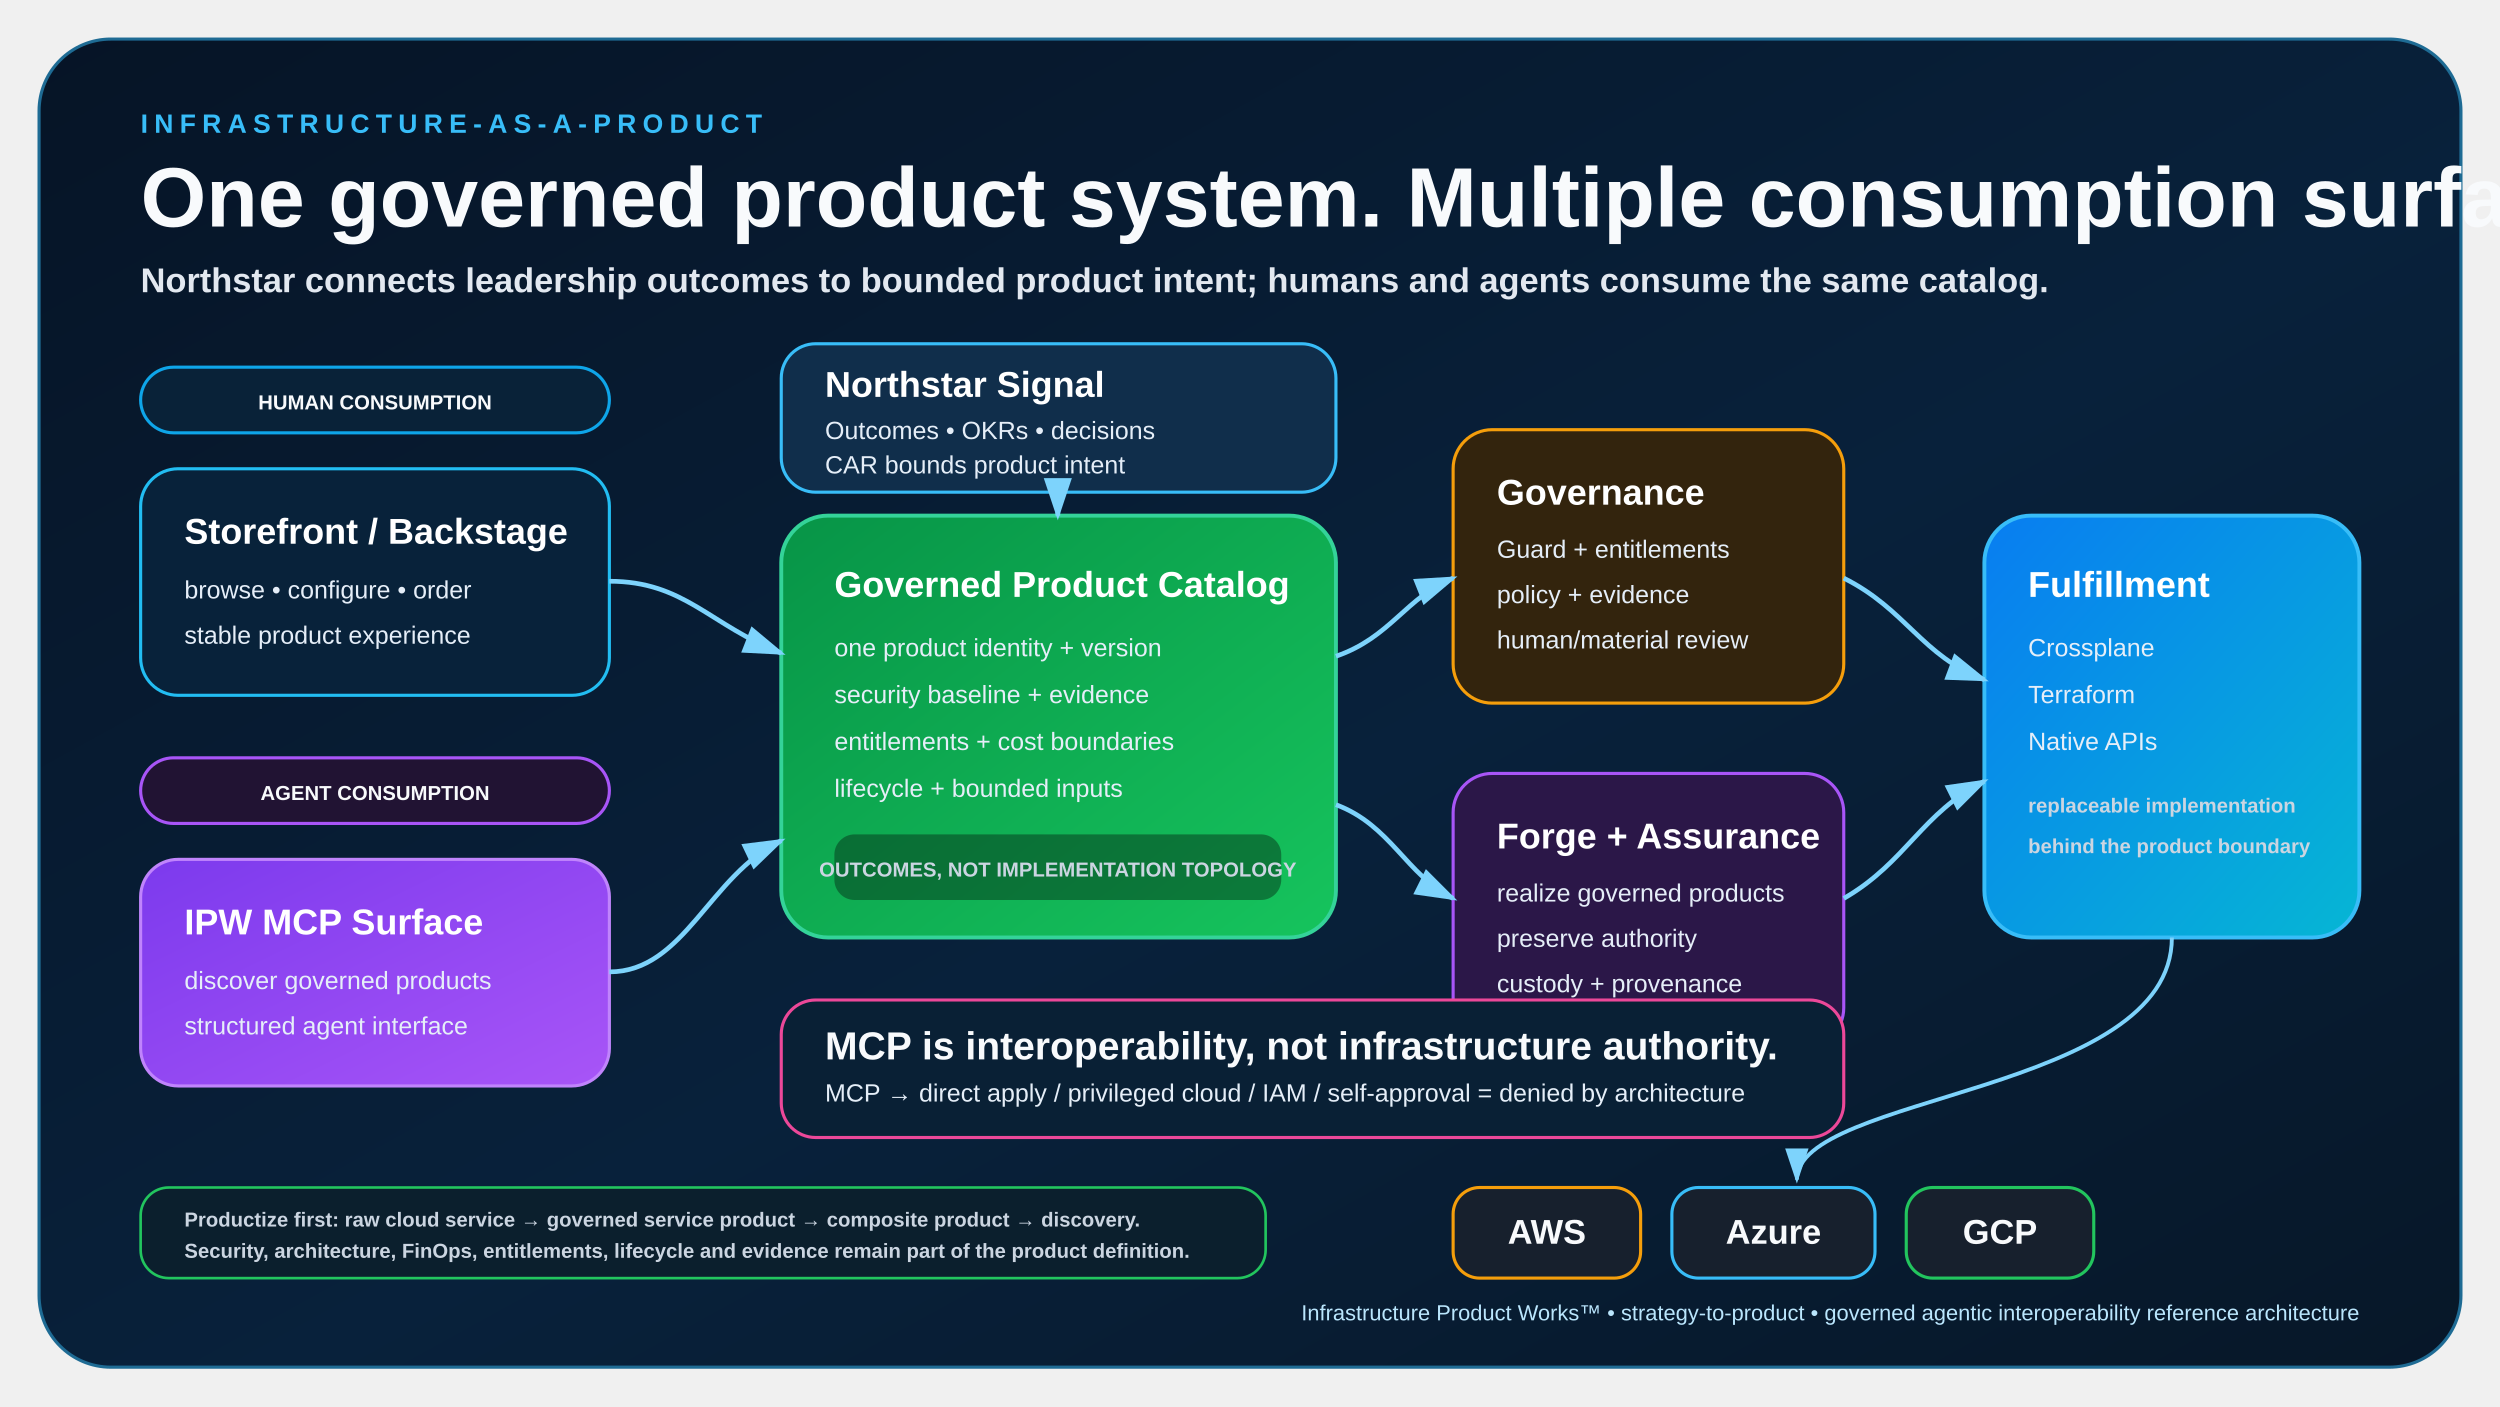
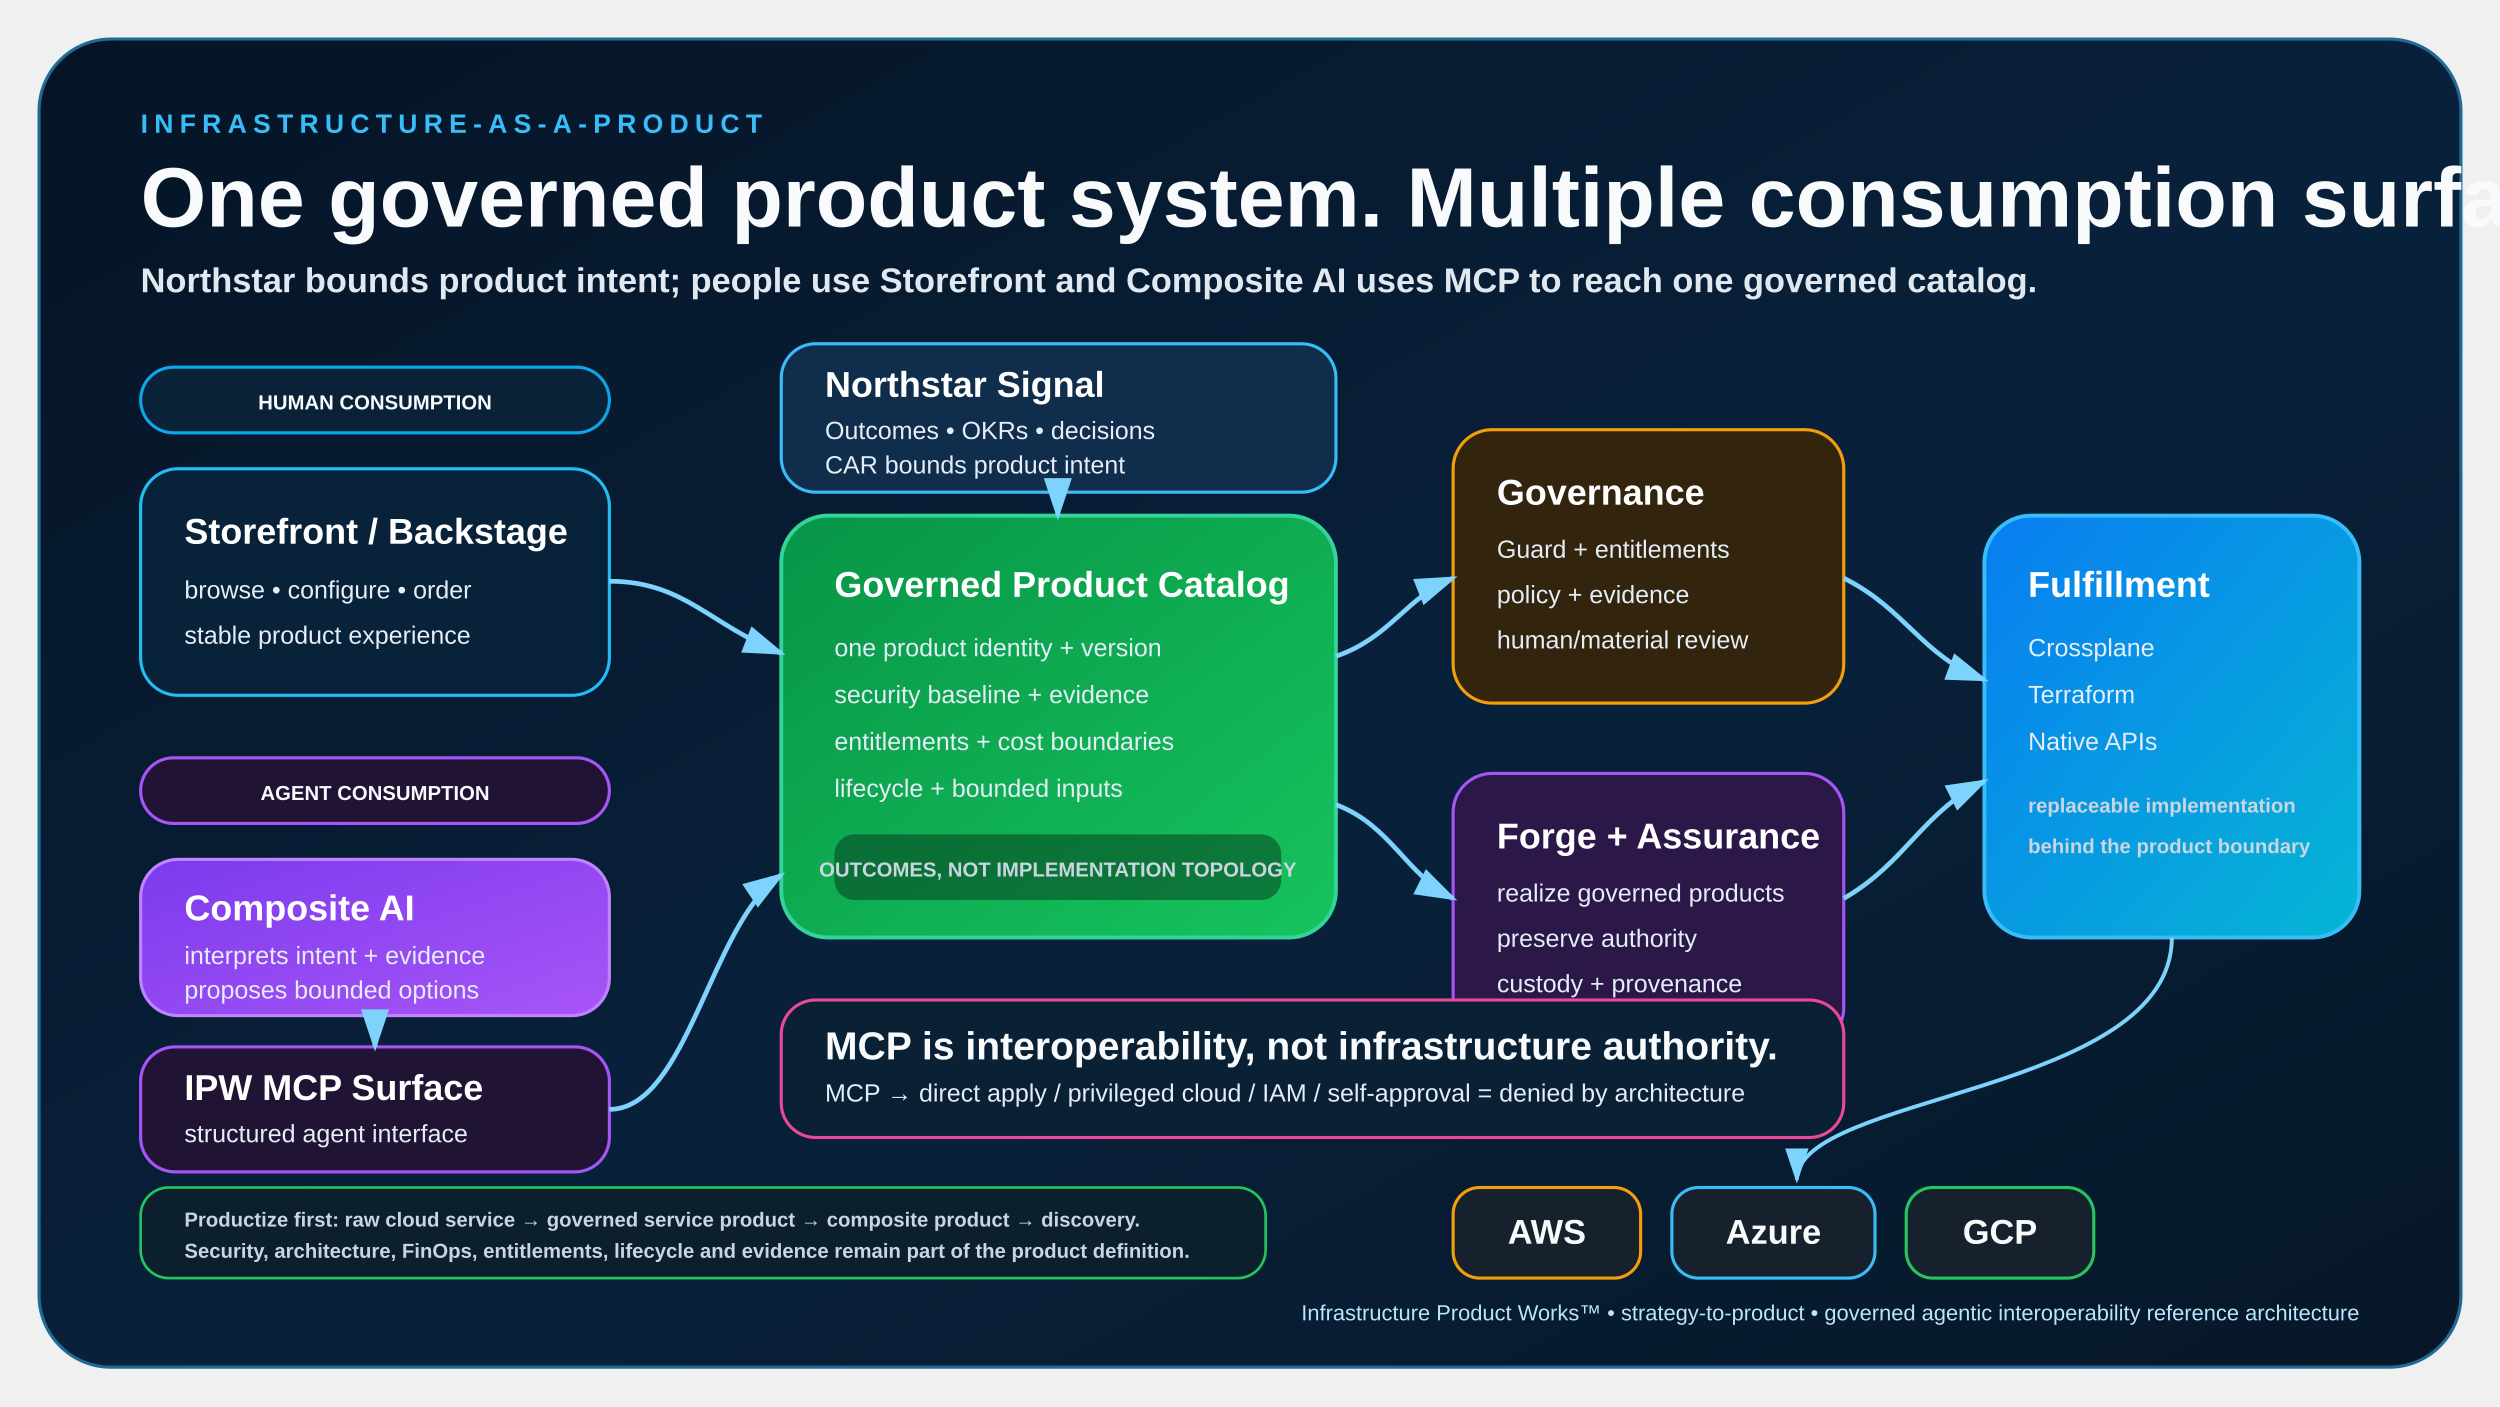
<svg xmlns="http://www.w3.org/2000/svg" width="1600" height="900" viewBox="0 0 1600 900" role="img" aria-labelledby="title desc">
  <defs>
    <linearGradient id="bg" x1="0" y1="0" x2="1" y2="1">
      <stop stop-color="#061426" />
      <stop offset=".55" stop-color="#08213b" />
      <stop offset="1" stop-color="#071728" />
    </linearGradient>
    <linearGradient id="catalog" x1="0" y1="0" x2="1" y2="1">
      <stop stop-color="#079447" />
      <stop offset="1" stop-color="#16c45d" />
    </linearGradient>
    <linearGradient id="ai" x1="0" y1="0" x2="1" y2="1">
      <stop stop-color="#7c3aed" />
      <stop offset="1" stop-color="#a855f7" />
    </linearGradient>
    <linearGradient id="control" x1="0" y1="0" x2="1" y2="1">
      <stop stop-color="#087df1" />
      <stop offset="1" stop-color="#06b6d4" />
    </linearGradient>
    <marker id="arrow" markerWidth="10" markerHeight="10" refX="8" refY="3" orient="auto">
      <path d="M0 0 L0 6 L9 3 Z" fill="#7dd3fc" />
    </marker>
    <style>.k{font:700 17px Arial,sans-serif;letter-spacing:4px;fill:#38bdf8}.title{font:800 54px Arial,sans-serif;fill:#f8fafc}.tag{font:600 22px Arial,sans-serif;fill:#e2e8f0}.pill{font:700 13px Arial,sans-serif;fill:#f8fafc}.ct{font:800 23px Arial,sans-serif;fill:#fff}.cs{font:500 16px Arial,sans-serif;fill:#e5eef8}.tiny{font:600 13px Arial,sans-serif;fill:#cbd5e1}.proof{font:800 25px Arial,sans-serif;fill:#f8fafc}.cloud{font:800 22px Arial,sans-serif;fill:#f8fafc}.foot{font:500 14px Arial,sans-serif;fill:#bae6fd}</style>
  </defs>
  <rect x="25" y="25" width="1550" height="850" rx="46" fill="url(#bg)" stroke="#1e6b94" stroke-width="2" />
  <text x="90" y="85" class="k">INFRASTRUCTURE-AS-A-PRODUCT</text>
  <text x="90" y="145" class="title">One governed product system. Multiple consumption surfaces.</text>
-   <text x="90" y="187" class="tag">Northstar connects leadership outcomes to bounded product intent; humans and agents consume the same catalog.</text>
+   <text x="90" y="187" class="tag">Northstar bounds product intent; people use Storefront and Composite AI uses MCP to reach one governed catalog.</text>
  <g transform="translate(90 235)">
    <rect width="300" height="42" rx="21" fill="#092238" stroke="#0ea5e9" stroke-width="2" />
    <text x="150" y="27" text-anchor="middle" class="pill">HUMAN CONSUMPTION</text>
  </g>
  <g transform="translate(90 300)">
    <rect width="300" height="145" rx="24" fill="#08223a" stroke="#22bdf2" stroke-width="2" />
    <text x="28" y="48" class="ct">Storefront / Backstage</text>
    <text x="28" y="83" class="cs">browse • configure • order</text>
    <text x="28" y="112" class="cs">stable product experience</text>
  </g>
  <g transform="translate(90 485)">
    <rect width="300" height="42" rx="21" fill="#211333" stroke="#a855f7" stroke-width="2" />
    <text x="150" y="27" text-anchor="middle" class="pill">AGENT CONSUMPTION</text>
  </g>
  <g transform="translate(90 550)">
-     <rect width="300" height="145" rx="24" fill="url(#ai)" stroke="#c084fc" stroke-width="2" />
-     <text x="28" y="48" class="ct">IPW MCP Surface</text>
-     <text x="28" y="83" class="cs">discover governed products</text>
-     <text x="28" y="112" class="cs">structured agent interface</text>
+     <rect width="300" height="100" rx="24" fill="url(#ai)" stroke="#c084fc" stroke-width="2" />
+     <text x="28" y="39" class="ct">Composite AI</text>
+     <text x="28" y="67" class="cs">interprets intent + evidence</text>
+     <text x="28" y="89" class="cs">proposes bounded options</text>
+   </g>
+   <g transform="translate(90 670)">
+     <rect width="300" height="80" rx="22" fill="#211333" stroke="#a855f7" stroke-width="2" />
+     <text x="28" y="34" class="ct">IPW MCP Surface</text>
+     <text x="28" y="61" class="cs">structured agent interface</text>
  </g>
  <g transform="translate(500 220)">
    <rect width="355" height="95" rx="22" fill="#102e4b" stroke="#38bdf8" stroke-width="2" />
    <text x="28" y="34" class="ct">Northstar Signal</text>
    <text x="28" y="61" class="cs">Outcomes • OKRs • decisions</text>
    <text x="28" y="83" class="cs">CAR bounds product intent</text>
  </g>
  <g transform="translate(500 330)">
    <rect width="355" height="270" rx="30" fill="url(#catalog)" stroke="#34d399" stroke-width="2.5" />
    <text x="34" y="52" class="ct">Governed Product Catalog</text>
    <text x="34" y="90" class="cs">one product identity + version</text>
    <text x="34" y="120" class="cs">security baseline + evidence</text>
    <text x="34" y="150" class="cs">entitlements + cost boundaries</text>
    <text x="34" y="180" class="cs">lifecycle + bounded inputs</text>
    <rect x="34" y="204" width="286" height="42" rx="13" fill="#052e16" opacity=".48" />
    <text x="177" y="231" text-anchor="middle" class="tiny">OUTCOMES, NOT IMPLEMENTATION TOPOLOGY</text>
  </g>
  <g transform="translate(930 275)">
    <rect width="250" height="175" rx="25" fill="#33240d" stroke="#f59e0b" stroke-width="2" />
    <text x="28" y="48" class="ct">Governance</text>
    <text x="28" y="82" class="cs">Guard + entitlements</text>
    <text x="28" y="111" class="cs">policy + evidence</text>
    <text x="28" y="140" class="cs">human/material review</text>
  </g>
  <g transform="translate(930 495)">
    <rect width="250" height="175" rx="25" fill="#2b1748" stroke="#a855f7" stroke-width="2" />
    <text x="28" y="48" class="ct">Forge + Assurance</text>
    <text x="28" y="82" class="cs">realize governed products</text>
    <text x="28" y="111" class="cs">preserve authority</text>
    <text x="28" y="140" class="cs">custody + provenance</text>
  </g>
  <g transform="translate(1270 330)">
    <rect width="240" height="270" rx="30" fill="url(#control)" stroke="#38bdf8" stroke-width="2.5" />
    <text x="28" y="52" class="ct">Fulfillment</text>
    <text x="28" y="90" class="cs">Crossplane</text>
    <text x="28" y="120" class="cs">Terraform</text>
    <text x="28" y="150" class="cs">Native APIs</text>
    <text x="28" y="190" class="tiny">replaceable implementation</text>
    <text x="28" y="216" class="tiny">behind the product boundary</text>
  </g>
  <g stroke="#7dd3fc" stroke-width="3" fill="none" marker-end="url(#arrow)">
    <path d="M390 372 C438 372 454 400 500 418" />
    <path d="M677 315 L677 330" />
-     <path d="M390 622 C438 622 454 560 500 538" />
+     <path d="M240 650 L240 670" />
+     <path d="M390 710 C440 710 455 590 500 560" />
    <path d="M855 420 C890 408 900 382 930 370" />
    <path d="M855 515 C890 528 900 560 930 575" />
    <path d="M1180 370 C1220 390 1230 420 1270 435" />
    <path d="M1180 575 C1220 552 1230 520 1270 500" />
  </g>
  <g transform="translate(500 640)">
    <rect width="680" height="88" rx="22" fill="#092035" stroke="#ec4899" stroke-width="2" />
    <text x="28" y="38" class="proof">MCP is interoperability, not infrastructure authority.</text>
    <text x="28" y="65" class="cs">MCP → direct apply / privileged cloud / IAM / self-approval = denied by architecture</text>
  </g>
  <g transform="translate(930 760)">
    <rect width="120" height="58" rx="17" fill="#17202d" stroke="#f59e0b" stroke-width="2" />
    <text x="60" y="36" text-anchor="middle" class="cloud">AWS</text>
  </g>
  <g transform="translate(1070 760)">
    <rect width="130" height="58" rx="17" fill="#17202d" stroke="#38bdf8" stroke-width="2" />
    <text x="65" y="36" text-anchor="middle" class="cloud">Azure</text>
  </g>
  <g transform="translate(1220 760)">
    <rect width="120" height="58" rx="17" fill="#17202d" stroke="#22c55e" stroke-width="2" />
    <text x="60" y="36" text-anchor="middle" class="cloud">GCP</text>
  </g>
  <path d="M1390 600 C1390 700 1150 700 1150 755" fill="none" stroke="#7dd3fc" stroke-width="2.5" marker-end="url(#arrow)" />
  <g transform="translate(90 760)">
    <rect width="720" height="58" rx="18" fill="#0b1f2d" stroke="#22c55e" stroke-width="1.7" />
    <text x="28" y="25" class="tiny">Productize first: raw cloud service → governed service product → composite product → discovery.</text>
    <text x="28" y="45" class="tiny">Security, architecture, FinOps, entitlements, lifecycle and evidence remain part of the product definition.</text>
  </g>
  <text x="1510" y="845" text-anchor="end" class="foot">Infrastructure Product Works™ • strategy-to-product • governed agentic interoperability reference architecture</text>
</svg>
